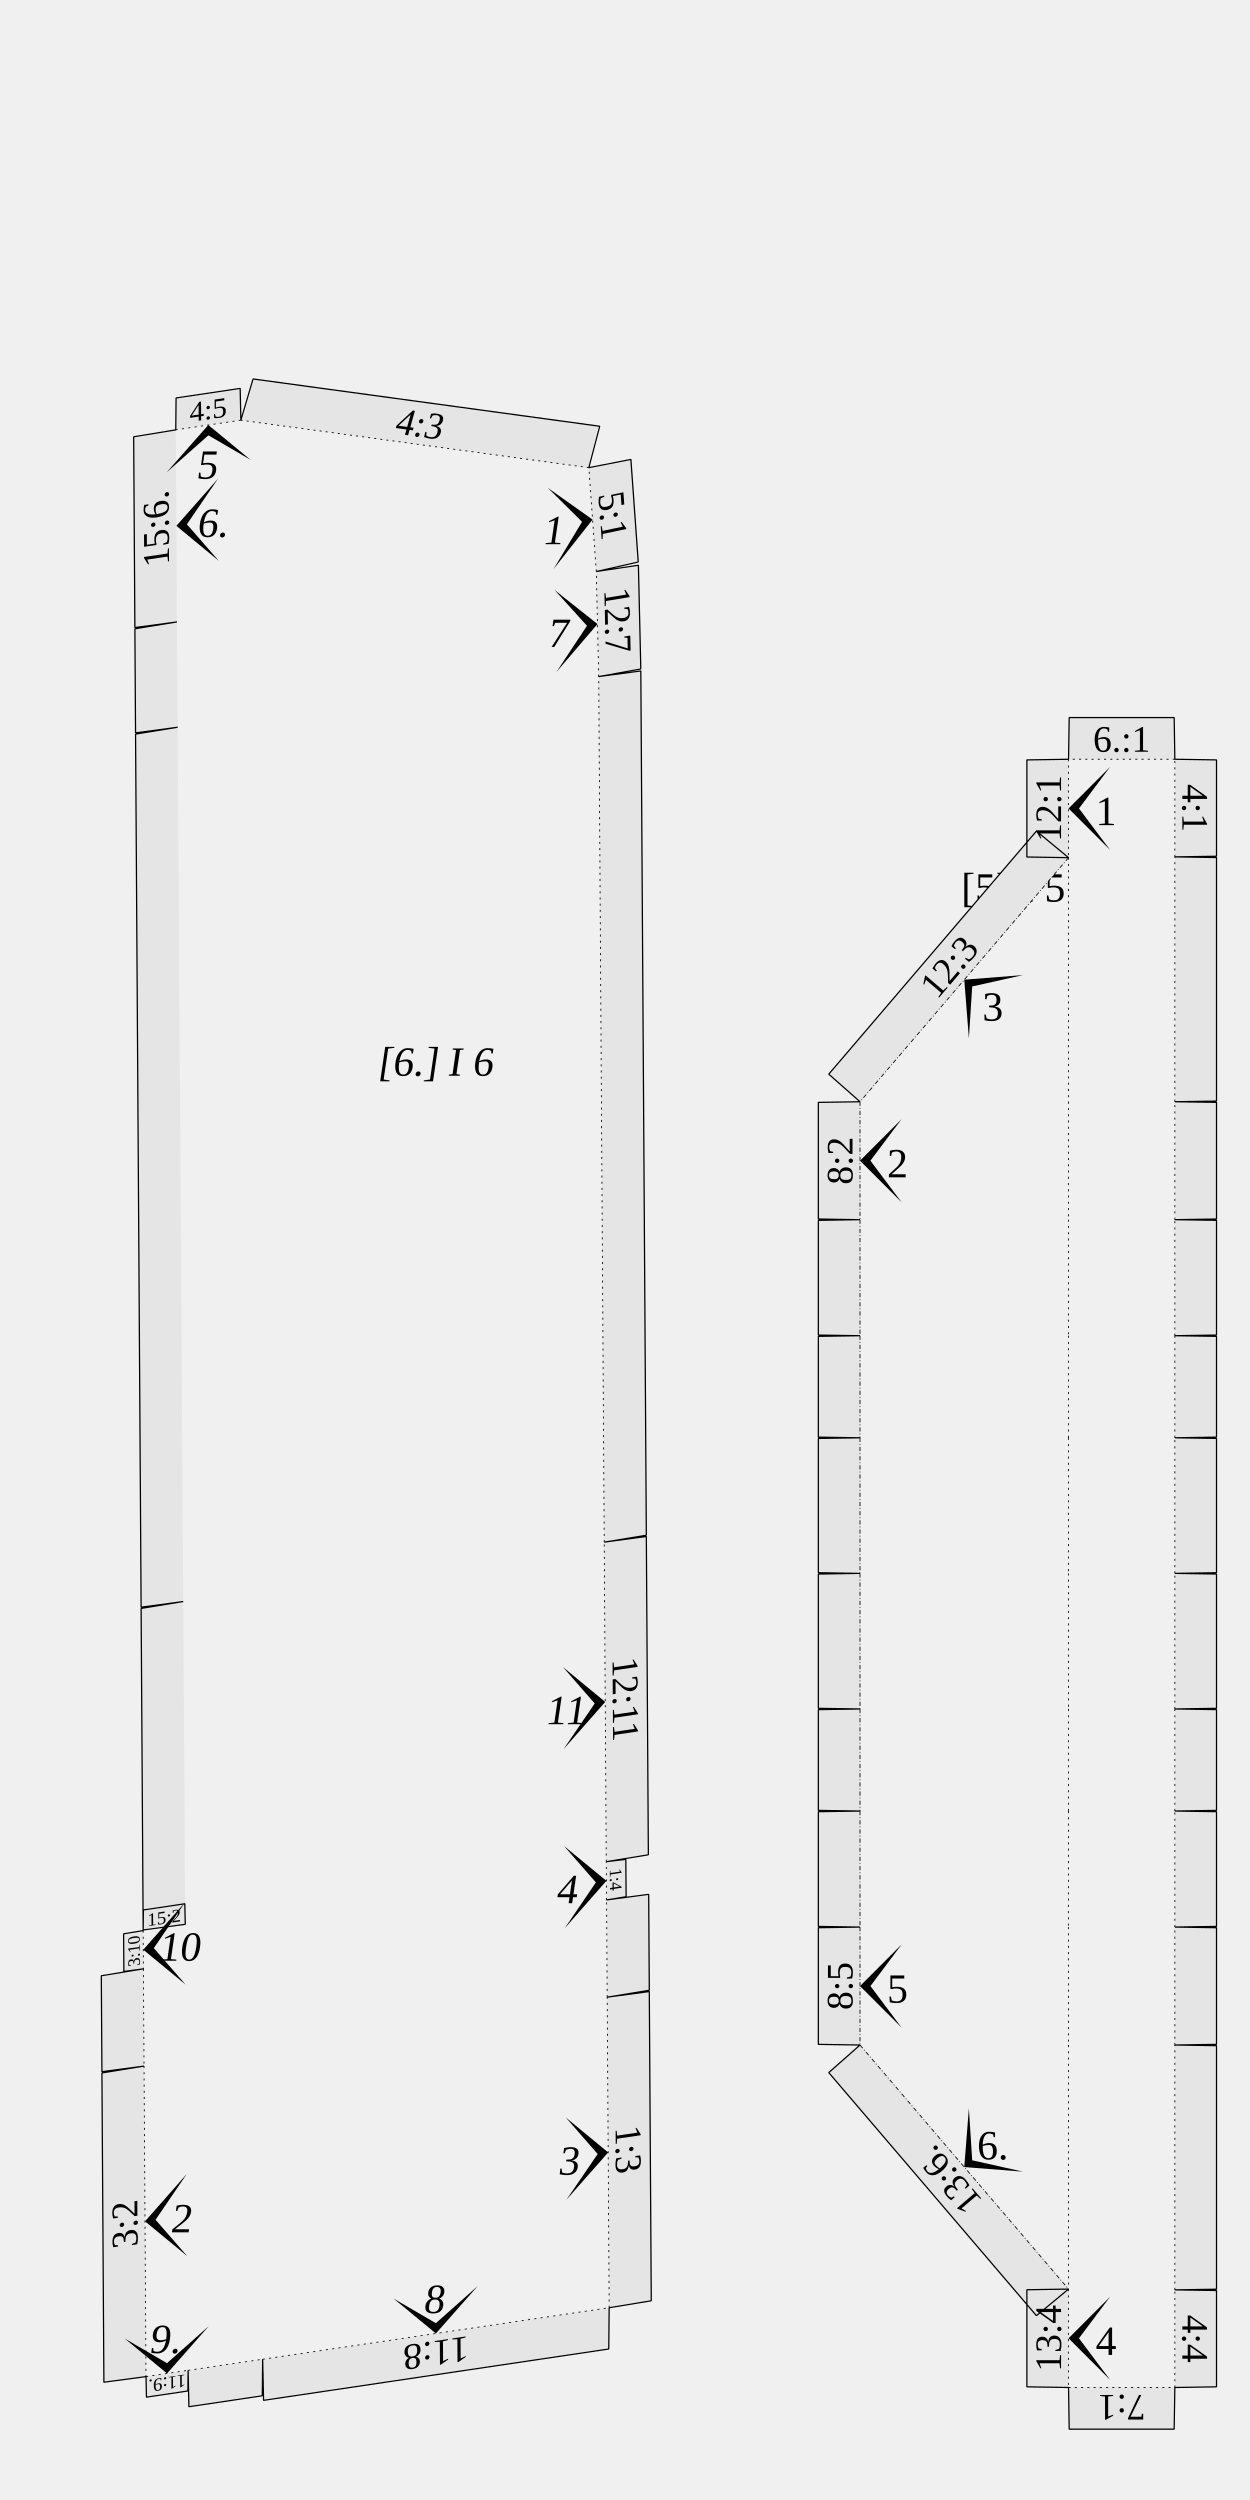
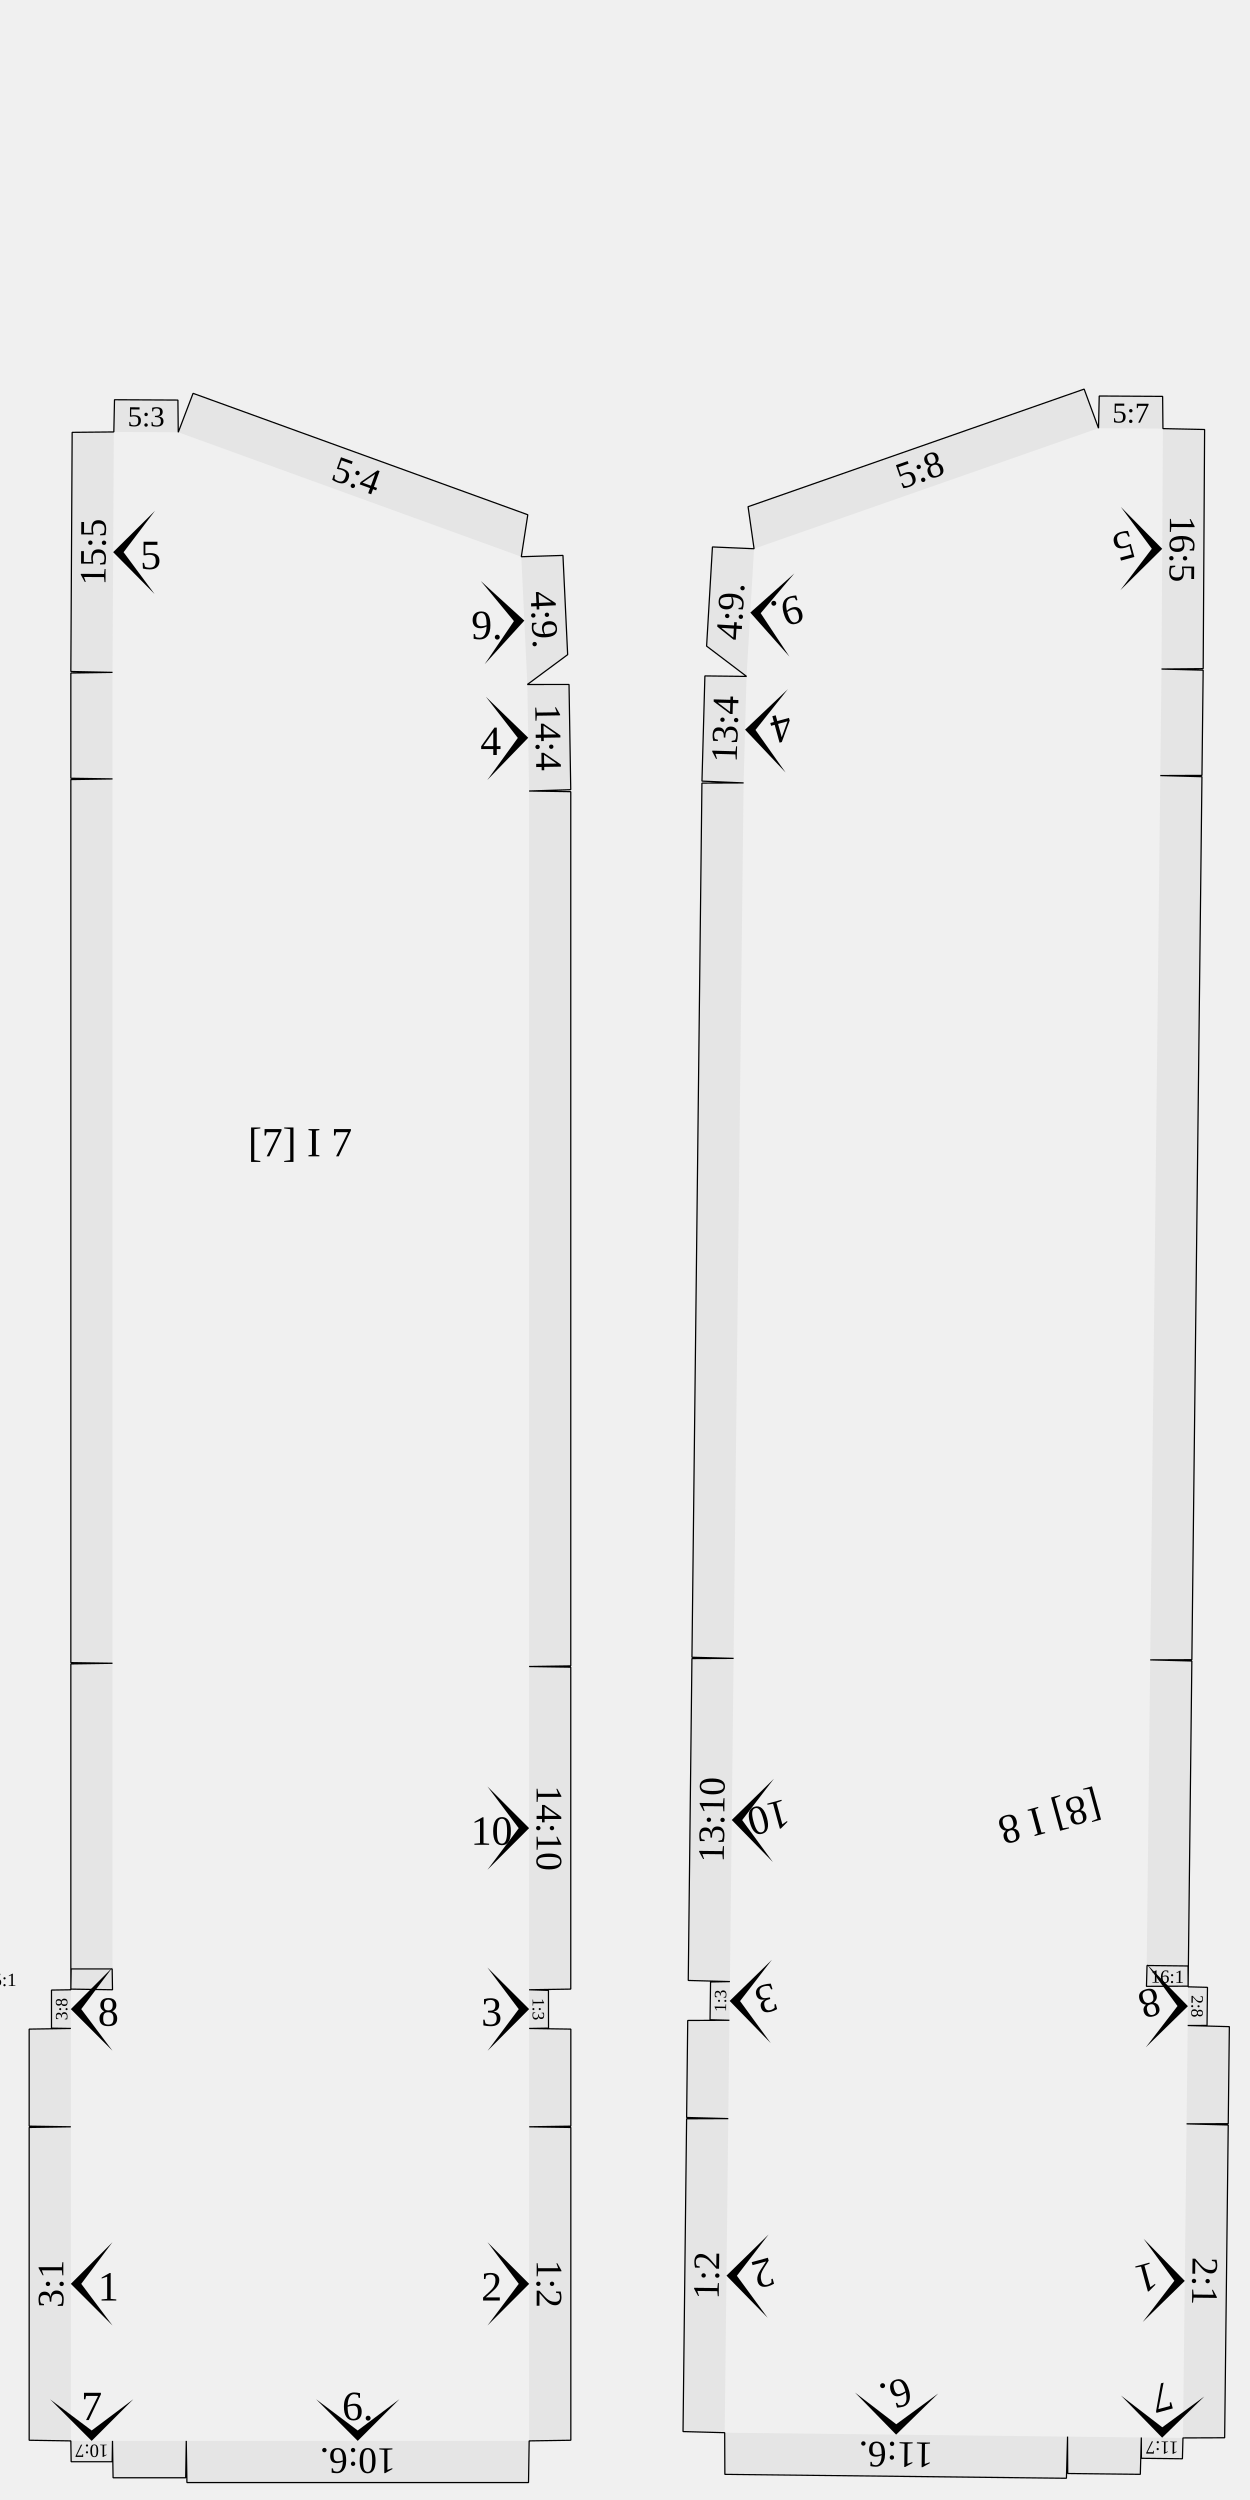
- <svg xmlns="http://www.w3.org/2000/svg" version="1.1" width="300.00mm" height="600.00mm" viewBox="0 0 300.00 600.00" id="svg3159">
-   <defs id="defs3163" />
-   <style type="text/css" id="style2841">
+ <svg xmlns="http://www.w3.org/2000/svg" version="1.1" width="300.00mm" height="600.00mm" viewBox="0 0 300.00 600.00" id="svg1918">
+   <defs id="defs1922" />
+   <style type="text/css" id="style1624">
    path {
        fill: none;
        stroke-linecap: butt;
        stroke-linejoin: bevel;
        stroke-dasharray: none;
    }
    path.outer {
        stroke: #000000;
        stroke-dasharray: none;
        stroke-dashoffset: 0;
        stroke-width: 0.3;
        stroke-opacity: 1.0;
    }
    path.convex {
        stroke: #000000;
        stroke-dasharray: 0.50,1.00;
        stroke-dashoffset:0;
        stroke-width:0.2;
        stroke-opacity: 1.0
    }
    path.concave {
        stroke: #000000;
        stroke-dasharray: 1.00,0.50,0.20,0.50;
        stroke-dashoffset: 0;
        stroke-width: 0.2;
        stroke-opacity: 1.0
    }
    path.freestyle {
        stroke: #000000;
        stroke-dasharray: none;
        stroke-dashoffset: 0;
        stroke-width: 0.2;
        stroke-opacity: 1.0
    }
    path.outer_background {
        stroke: #ffffff;
        stroke-opacity: 1.0;
        stroke-width: 0.5
    }
    path.inner_background {
        stroke: #ffffff;
        stroke-opacity: 1.0;
        stroke-width: 0.2
    }
    path.sticker {
        fill: #e5e5e5;
        stroke: none;
        fill-opacity: 1.0;
    }
    path.arrow {
        fill: #000000;
    }
    text {
        font-style: normal;
        fill: #000000;
        fill-opacity: 1.0;
        stroke: none;
    }
    text, tspan {
        text-anchor:middle;
    }
    </style>
-   <g id="g3597">
-     <text style="font-size:10px" id="text2845" x="369.1" y="124.177">
-       <tspan id="tspan2843">[17] I 17</tspan>
-     </text>
-     <path class="sticker" d="m 408.703,148.22 -0.157,10 h -74.288 l -0.157,-10 z m -74.602,-110 0.157,-10 h 74.288 l 0.157,10 z m 74.602,0 5,0.079 v 9.843 l -5,0.079 z m -3e-5,10 8.853,0.139 v 17.427 l -8.853,0.139 z m 0,17.705 10,0.157 V 148.062 l -10,0.157 z" id="path2847" />
-     <path class="convex" d="M 408.703,65.925 V 48.22 m -74.602,100 74.602,3e-5 m 0,0 -3e-5,-82.295 m 0,-17.705 3e-5,-10 m 0,0 h -74.602" id="path2849" />
-     <path class="outer" d="m 417.555,48.359 v 17.427 l -8.853,0.139 10,0.157 V 148.062 l -10,0.157 -0.157,10 h -74.288 l -0.157,-10 V 65.925 48.219 38.22 l 0.157,-10 h 74.288 l 0.157,10 5,0.079 v 9.843 l -5,0.079 z" id="path2851" />
-     <g id="g2859" transform="translate(139.7)">
-       <path transform="matrix(-10,-1e-6,1e-6,-10,231.702,148.2195)" class="arrow" d="M 0,0 1,1 0,0.25 -1,1 Z" id="path2853" />
-       <text transform="translate(231.702,143.2195)" style="font-size:10px" id="text2857">
-         <tspan id="tspan2855">1</tspan>
-       </text>
-     </g>
-     <text transform="scale(-1)" style="font-size:9px" id="text2863" x="-371.402" y="-150.02">
-       <tspan id="tspan2861">1:1</tspan>
-     </text>
-     <g id="g2871" transform="translate(139.7)">
-       <path transform="matrix(10,1e-6,-1e-6,10,231.702,38.21951)" class="arrow" d="M 0,0 1,1 0,0.25 -1,1 Z" id="path2865" />
-       <text transform="translate(231.702,51.21952)" style="font-size:10px" id="text2869">
-         <tspan id="tspan2867">2</tspan>
-       </text>
-     </g>
-     <text style="font-size:9px" id="text2875" x="371.402" y="36.42">
-       <tspan id="tspan2873">3:2</tspan>
-     </text>
-     <g id="g2883" transform="translate(139.7)">
-       <path transform="matrix(-3.1e-5,10,-10,-3.1e-5,269.0029,43.21956)" class="arrow" d="M 0,0 1,1 0,0.25 -1,1 Z" id="path2877" />
-       <text transform="translate(260.0029,47.21951)" style="font-size:10px" id="text2881">
-         <tspan id="tspan2879">3</tspan>
-       </text>
-     </g>
-     <text transform="rotate(90.00017)" style="font-size:4.5px" id="text2887" x="43.218" y="-409.603">
-       <tspan id="tspan2885">11:3</tspan>
-     </text>
-     <g id="g2895" transform="translate(139.7)">
-       <path transform="matrix(3e-6,10,-10,3e-6,269.0029,107.0721)" class="arrow" d="M 0,0 1,1 0,0.25 -1,1 Z" id="path2889" />
-       <text transform="translate(260.0029,111.0721)" style="font-size:10px" id="text2893">
-         <tspan id="tspan2891">4</tspan>
-       </text>
-     </g>
-     <text transform="rotate(90)" style="font-size:9px" id="text2899" x="107.072" y="-410.503">
-       <tspan id="tspan2897">11:4</tspan>
+   <g id="g1840" transform="translate(0,14.81667)">
+     <text transform="translate(72.00504,262.708)" style="font-size:10px" id="text1702">
+       <tspan id="tspan1700">[7] I 7</tspan>
+     </text>
+     <path class="sticker" d="m 17,495.614 -10,-0.157 1.19e-4,-23.287 10,-0.157 z M 17,571 l -10,-0.157 2.08e-4,-75.071 10,-0.157 z m 110,-75.385 10,0.157 -1e-4,75.071 -10,0.157 z m -0.017,-320.589 10,0.157 -2.8e-4,209.81 -10,0.157 z m -3.6e-4,287.699 4.644,0.147 0.017,9.06 -4.644,0.082 z m -109.983,-2.4e-4 0.079,-5 9.843,1.4e-4 0.079,5 z m 109.566,-313.265 10.001,-0.006 0.413,25.252 -9.996,0.32 z M 27.001,172.119 17.001,171.962 v -25.252 l 10,-0.157 z m -2.9e-5,-25.566 -9.999,-0.212 0.315,-57.392 10.001,-0.102 z m 0.317,-57.706 0.163,-7.73 15.218,0.083 0.079,7.731 z m 99.683,482.153 -0.157,10 -81.981,-1.2e-4 -0.157,-10 z M 27,571 l -0.079,5 H 17.078 L 17,571 Z m -10,-98.987 -4.644,-0.073 1.49e-4,-9.142 4.644,-0.073 z m 110,3e-4 10,0.157 -3e-5,23.287 -10,0.157 z m -100,-87.647 -10,-0.157 2.98e-4,-211.933 10,-0.157 z m 15.777,-295.436 3.558,-9.347 80.334,29.142 -1.558,10.073 z m 1.928,482.069 -0.139,8.853 -17.427,2e-4 L 27,571 Z m 80.407,-452.201 9.996,-0.317 1.129,23.816 -9.672,7.162 z m 1.871,266.352 10,0.157 -1e-4,77.261 -10,0.157 z m -99.983,77.575 -10,-0.157 1.2e-4,-78.044 10,-0.157 z" id="path1704" />
+     <path class="outer" d="m 137,472.171 -3e-5,23.287 -10,0.157 10,0.157 -1e-4,75.071 -10,0.157 -0.157,10 -81.981,-1.2e-4 -0.157,-10 -0.139,8.853 -17.427,2e-4 L 27,571 l -0.079,5 H 17.078 L 17,571 l -10,-0.157 2.08e-4,-75.071 10,-0.157 -10,-0.157 1.19e-4,-23.287 10,-0.157 -4.644,-0.073 1.49e-4,-9.142 4.644,-0.073 0.079,-5 9.843,1.4e-4 0.079,5 -10,-0.157 1.2e-4,-78.044 10,-0.157 -10,-0.157 2.98e-4,-211.933 10,-0.157 -10,-0.157 V 146.71 l 10,-0.157 -9.999,-0.212 0.315,-57.392 10.001,-0.102 0.163,-7.73 15.218,0.083 0.079,7.731 3.558,-9.347 80.334,29.142 -1.558,10.073 9.996,-0.317 1.129,23.816 -9.672,7.162 10.001,-0.006 0.413,25.252 -9.996,0.32 10,0.157 -2.8e-4,209.81 -10,0.157 10,0.157 -1e-4,77.261 -10,0.157 4.644,0.147 0.017,9.06 -4.644,0.082 z" id="path1706" />
+     <g id="g1714">
+       <path transform="matrix(2.9e-5,-9.999999,9.999999,2.9e-5,17.00002,533.3072)" class="arrow" d="M 0,0 1,1 0,0.25 -1,1 Z" id="path1708" />
+       <text transform="translate(26.00002,537.3072)" style="font-size:10px" id="text1712">
+         <tspan id="tspan1710">1</tspan>
+       </text>
+     </g>
+     <text transform="rotate(-89.99983,274.2544,259.0536)" style="font-size:9px" id="text1718">
+       <tspan id="tspan1716">3:1</tspan>
+     </text>
+     <g id="g1726">
+       <path transform="matrix(-1.3e-5,10,-10,-1.3e-5,127.0002,533.3073)" class="arrow" d="M 0,0 1,1 0,0.25 -1,1 Z" id="path1720" />
+       <text transform="translate(118.0002,537.3073)" style="font-size:10px" id="text1724">
+         <tspan id="tspan1722">2</tspan>
+       </text>
+     </g>
+     <text transform="rotate(90,-202.2533,331.0537)" style="font-size:9px" id="text1730">
+       <tspan id="tspan1728">1:2</tspan>
+     </text>
+     <g id="g1738">
+       <path transform="matrix(0.018403,9.999983,-9.999983,0.018403,126.9917,467.3694)" class="arrow" d="M 0,0 1,1 0,0.25 -1,1 Z" id="path1732" />
+       <text transform="translate(117.9917,471.386)" style="font-size:10px" id="text1736">
+         <tspan id="tspan1734">3</tspan>
+       </text>
+     </g>
+     <text transform="rotate(89.89458,-170.2005,297.7156)" style="font-size:4.18px" id="text1742">
+       <tspan id="tspan1740">1:3</tspan>
+     </text>
+     <text transform="rotate(8.0214091e-4,-32987507,-2540.045)" style="font-size:4.5px" id="text1746">
+       <tspan id="tspan1744">15:1</tspan>
+     </text>
+     <g id="g1754">
+       <path transform="matrix(0.163337,9.998666,-9.998666,0.163337,126.7747,162.2429)" class="arrow" d="M 0,0 1,1 0,0.25 -1,1 Z" id="path1748" />
+       <text transform="translate(117.7759,166.3899)" style="font-size:10px" id="text1752">
+         <tspan id="tspan1750">4</tspan>
+       </text>
+     </g>
+     <text transform="rotate(89.06409,-18.15532,146.4527)" style="font-size:9px" id="text1758">
+       <tspan id="tspan1756">14:4</tspan>
+     </text>
+     <g id="g1766">
+       <path transform="matrix(0.054882,-9.999849,9.999849,0.054882,27.15901,117.6999)" class="arrow" d="M 0,0 1,1 0,0.25 -1,1 Z" id="path1760" />
+       <text transform="translate(36.15888,121.7493)" style="font-size:10px" id="text1764">
+         <tspan id="tspan1762">5</tspan>
+       </text>
+     </g>
+     <text transform="rotate(-89.68556,71.84836,46.09571)" style="font-size:9px" id="text1770">
+       <tspan id="tspan1768">15:5</tspan>
+     </text>
+     <text transform="rotate(0.3120344,-16048.511,6481.067)" style="font-size:6.96px" id="text1774">
+       <tspan id="tspan1772">5:3</tspan>
+     </text>
+     <g id="g1782">
+       <path transform="matrix(-10,-1.8e-5,1.8e-5,-10,85.85272,571)" class="arrow" d="M 0,0 1,1 0,0.25 -1,1 Z" id="path1776" />
+       <text transform="translate(85.85273,566)" style="font-size:10px" id="text1780">
+         <tspan id="tspan1778">6.</tspan>
+       </text>
+     </g>
+     <text transform="rotate(-179.9999,42.92665,286.3999)" style="font-size:9px" id="text1786">
+       <tspan id="tspan1784">10:6.</tspan>
+     </text>
+     <g id="g1794">
+       <path transform="matrix(-10,1e-6,-1e-6,-10,21.99993,571)" class="arrow" d="M 0,0 1,1 0,0.25 -1,1 Z" id="path1788" />
+       <text transform="translate(21.99993,566)" style="font-size:10px" id="text1792">
+         <tspan id="tspan1790">7</tspan>
+       </text>
+     </g>
+     <text transform="rotate(180,10.99996,285.95)" style="font-size:4.5px" id="text1798">
+       <tspan id="tspan1796">10:7</tspan>
+     </text>
+     <g id="g1806">
+       <path transform="matrix(1.52e-4,-10,10,1.52e-4,17.00029,467.3692)" class="arrow" d="M 0,0 1,1 0,0.25 -1,1 Z" id="path1800" />
+       <text transform="translate(26.00029,471.3693)" style="font-size:10px" id="text1804">
+         <tspan id="tspan1802">8</tspan>
+       </text>
+     </g>
+     <text transform="rotate(-89.99914,241.7703,225.6023)" style="font-size:4.18px" id="text1810">
+       <tspan id="tspan1808">3:8</tspan>
+     </text>
+     <text transform="rotate(19.9388,-248.3529,291.6162)" style="font-size:9px" id="text1814">
+       <tspan id="tspan1812">5:4</tspan>
+     </text>
+     <g id="g1822">
+       <path transform="matrix(0.473624,9.988778,-9.988778,0.473624,125.839,134.1292)" class="arrow" d="M 0,0 1,1 0,0.25 -1,1 Z" id="path1816" />
+       <text transform="translate(116.8491,138.5554)" style="font-size:10px" id="text1820">
+         <tspan id="tspan1818">9.</tspan>
+       </text>
+     </g>
+     <text transform="rotate(87.28534,-6.456662,133.9381)" style="font-size:9px" id="text1826">
+       <tspan id="tspan1824">4:9.</tspan>
+     </text>
+     <g id="g1834">
+       <path transform="matrix(-1.4e-5,10,-10,-1.4e-5,126.9832,423.9379)" class="arrow" d="M 0,0 1,1 0,0.25 -1,1 Z" id="path1828" />
+       <text transform="translate(117.9832,427.9378)" style="font-size:10px" id="text1832">
+         <tspan id="tspan1830">10</tspan>
+       </text>
+     </g>
+     <text transform="rotate(90,-147.5771,276.3605)" style="font-size:9px" id="text1838">
+       <tspan id="tspan1836">14:10</tspan>
    </text>
  </g>
-   <g id="g3003">
-     <text transform="translate(243.1816,216.3903)" style="font-size:10px" id="text2905">
-       <tspan id="tspan2903">[5] I 5</tspan>
-     </text>
-     <path class="sticker" d="m 256.45,182.22 0.157,-10 h 25.198 l 0.157,10 z m 25.512,162.848 10,0.157 v 32.228 l -10,0.157 z m 0,-52.345 10,0.157 v 27.533 l -10,0.157 z m 0,-28.308 10,0.157 v 27.994 l -10,0.157 z m 0,-58.762 10,0.157 v 58.448 l -10,0.157 z m 0,-23.432 10,0.157 v 23.118 l -10,0.157 z m 0,138.35 10,0.157 v 24.184 l -10,0.157 z M 256.45,205.837 l -10,-0.157 v -23.303 l 10,-0.157 z m -50.049,171.773 -10,-0.157 2e-5,-32.228 10,-0.157 z m 10e-6,-57.04 -10,-0.157 1e-5,-27.533 10,-0.157 z m 0,24.498 -10,-0.157 v -24.184 l 10,-0.157 z m 2e-5,-52.345 -10,-0.157 2e-5,-27.994 10,-0.157 z m 1e-5,-28.308 -7.501,-6.615 49.845,-58.338 7.705,6.377 z m 75.561,308.587 -0.157,10 h -25.198 l -0.157,-10 z m 6e-5,-195.39 10,0.157 v 32.228 l -10,0.157 z m -3e-5,57.041 10,0.157 -3e-5,27.533 -10,0.157 z m 0,27.848 10,0.157 v 27.994 l -10,0.157 z m -3e-5,28.308 10,0.157 -3e-5,58.448 -10,0.157 z m 0,58.762 10,0.157 v 23.118 l -10,0.157 z m 6e-5,-139.416 10,0.157 v 24.184 l -10,0.157 z m -25.512,162.848 -10,-0.157 -1e-5,-23.303 10,-0.157 z m -50.049,-162.848 -10,-0.157 1e-5,-32.228 10,-0.157 z m -1e-5,52.345 -10,-0.157 v -27.533 l 10,-0.157 z m 0,-27.848 -10,-0.157 2e-5,-24.184 10,-0.157 z m -2e-5,56.156 -10,-0.157 v -27.994 l 10,-0.157 z m 50.049,58.576 -7.705,6.377 -49.845,-58.337 7.501,-6.615 z" id="path2907" />
-     <path class="convex" d="m 256.45,377.61 v 32.543 m 25.512,0 v -32.543 m 0,0 v -32.543 m -25.512,2e-5 v 32.543 m 25.512,-32.543 v -24.498 m -25.512,0 v 24.498 m 0,65.085 v 24.498 m 25.512,1e-5 3e-5,-24.498 m 0,-89.583 v -27.848 m -25.512,0 v 27.848 m 25.512,-27.848 v -28.308 m -25.512,-3e-5 -3e-5,28.308 m -3e-5,169.776 3e-5,28.308 m 25.512,10e-6 3e-5,-28.308 m -25.512,-27.848 -3e-5,27.848 m 25.512,0 v -27.848 m 3e-5,-170.237 v -58.762 m -25.512,0.186 3e-5,58.576 m -3e-5,-82.194 v 23.618 m 25.512,-0.186 V 182.22 m 0,0 -25.512,3e-5 m -6e-5,390.781 h 25.512 m 0,0 v -23.432 m -25.512,-0.186 v 23.618 m 6e-5,-82.194 -6e-5,58.576 m 25.512,0.186 v -58.762" id="path2909" />
-     <path class="concave" d="m 206.401,320.569 v 24.498 m 2e-5,-52.345 -2e-5,27.848 m 3e-5,-56.156 -1e-5,28.308 m -3e-5,84.888 -2e-5,32.543 m 3e-5,-65.085 -10e-6,32.543 m -3e-5,57.04 v 27.848 m 1e-5,-52.345 -1e-5,24.498 m 0,27.848 -2e-5,28.308 m 0,0 50.049,58.576 m 6e-5,-343.545 -50.049,58.576" id="path2911" />
-     <path class="outer" d="m 256.607,172.22 h 25.198 l 0.157,10 10,0.157 v 23.118 l -10,0.157 10,0.157 v 58.448 l -10,0.157 10,0.157 v 27.994 l -10,0.157 10,0.157 v 27.533 l -10,0.157 10,0.157 v 24.184 l -10,0.157 10,0.157 v 32.228 l -10,0.157 10,0.157 v 32.228 l -10,0.157 10,0.157 v 24.184 l -10,0.157 10,0.157 -3e-5,27.533 -10,0.157 10,0.157 v 27.994 l -10,0.157 10,0.157 -3e-5,58.448 -10,0.157 10,0.157 v 23.118 l -10,0.157 -0.157,10 h -25.198 l -0.157,-10 -10,-0.157 -1e-5,-23.303 10,-0.157 -7.705,6.377 -49.845,-58.337 7.501,-6.615 -10,-0.157 v -27.994 l 10,-0.157 -10,-0.157 v -27.533 l 10,-0.157 -10,-0.157 2e-5,-24.184 10,-0.157 -10,-0.157 1e-5,-32.228 10,-0.157 -10,-0.157 2e-5,-32.228 10,-0.157 -10,-0.157 v -24.184 l 10,-0.157 -10,-0.157 1e-5,-27.533 10,-0.157 -10,-0.157 2e-5,-27.994 10,-0.157 -7.501,-6.615 49.845,-58.338 7.705,6.377 -10,-0.157 v -23.303 l 10,-0.157 z" id="path2913" />
-     <text transform="translate(269.2062,180.4195)" style="font-size:9px" id="text2917">
-       <tspan id="tspan2915">6.:1</tspan>
-     </text>
-     <text transform="rotate(90,44.91333,238.8487)" style="font-size:9px" id="text2921">
-       <tspan id="tspan2919">4:1</tspan>
-     </text>
-     <g id="g2929">
-       <path transform="matrix(3e-6,-10,10,3e-6,256.4503,194.0283)" class="arrow" d="M 0,0 1,1 0,0.25 -1,1 Z" id="path2923" />
-       <text transform="translate(265.4503,198.0283)" style="font-size:10px" id="text2927">
-         <tspan id="tspan2925">1</tspan>
-       </text>
-     </g>
-     <text transform="rotate(-90,224.3393,-30.31101)" style="font-size:9px" id="text2933">
-       <tspan id="tspan2931">12:1</tspan>
-     </text>
-     <g id="g2941">
-       <path transform="matrix(5e-6,-9.999999,9.999999,5e-6,206.4012,278.5676)" class="arrow" d="M 0,0 1,1 0,0.25 -1,1 Z" id="path2935" />
-       <text transform="translate(215.4012,282.5676)" style="font-size:10px" id="text2939">
-         <tspan id="tspan2937">2</tspan>
-       </text>
-     </g>
-     <text transform="rotate(-90,241.5844,36.9832)" style="font-size:9px" id="text2945">
-       <tspan id="tspan2943">8:2</tspan>
-     </text>
-     <g id="g2953">
-       <path transform="matrix(6.49599,-7.602769,7.602769,6.49599,231.4258,235.1253)" class="arrow" d="M 0,0 1,1 0,0.25 -1,1 Z" id="path2947" />
-       <text transform="translate(238.2683,244.9717)" style="font-size:10px" id="text2951">
-         <tspan id="tspan2949">3</tspan>
-       </text>
-     </g>
-     <text transform="rotate(-49.48862,368.8398,-132.6035)" style="font-size:9px" id="text2957">
-       <tspan id="tspan2955">12:3</tspan>
-     </text>
-     <text transform="rotate(180,134.6031,287.4)" style="font-size:9px" id="text2961">
-       <tspan id="tspan2959">7:1</tspan>
-     </text>
-     <text transform="rotate(90,-138.7613,422.5231)" style="font-size:9px" id="text2965">
-       <tspan id="tspan2963">4:4</tspan>
-     </text>
-     <g id="g2973">
-       <path transform="matrix(-1e-6,-10,10,-1e-6,256.4502,561.1912)" class="arrow" d="M 0,0 1,1 0,0.25 -1,1 Z" id="path2967" />
-       <text transform="translate(265.4502,565.1912)" style="font-size:10px" id="text2971">
-         <tspan id="tspan2969">4</tspan>
-       </text>
-     </g>
-     <text transform="rotate(-90,407.9207,153.2705)" style="font-size:9px" id="text2977">
-       <tspan id="tspan2975">13:4</tspan>
-     </text>
-     <g id="g2985">
-       <path transform="matrix(3e-6,-10,10,3e-6,206.4012,476.6519)" class="arrow" d="M 0,0 1,1 0,0.25 -1,1 Z" id="path2979" />
-       <text transform="translate(215.4012,480.6519)" style="font-size:10px" id="text2983">
-         <tspan id="tspan2981">5</tspan>
-       </text>
-     </g>
-     <text transform="rotate(-90,340.6266,136.0254)" style="font-size:9px" id="text2989">
-       <tspan id="tspan2987">8:5</tspan>
-     </text>
-     <g id="g2997">
-       <path transform="matrix(-6.495996,-7.602766,7.602766,-6.495996,231.4257,520.0942)" class="arrow" d="M 0,0 1,1 0,0.25 -1,1 Z" id="path2991" />
-       <text transform="translate(238.2682,518.2478)" style="font-size:10px" id="text2995">
-         <tspan id="tspan2993">6.</tspan>
-       </text>
-     </g>
-     <text transform="matrix(-0.6496,-0.760277,0.760277,-0.6496,230.0572,521.2635)" style="font-size:9px" id="text3001">
-       <tspan id="tspan2999">13:6.</tspan>
-     </text>
-   </g>
-   <g id="g3155" transform="matrix(1,0,-0.1456868,1,42.35047,0)">
-     <text transform="translate(99.70058,258.1812)" style="font-size:10px" id="text3007">
-       <tspan id="tspan3005">[6.] I 6</tspan>
-     </text>
-     <path class="sticker" d="m 64.456,495.856 -9.91,1.348 -3.5,-23.022 9.863,-1.658 z m 50.865,-383.621 9.805,-1.971 5.353,24.622 -9.738,2.278 z m -39.533,458.15 -9.91,1.348 -11.285,-74.218 9.863,-1.659 z m 97.418,-91.064 9.91,-1.348 11.285,74.218 -9.863,1.659 z m -48.208,-316.943 9.91,-1.348 31.539,207.426 -9.863,1.659 z m 43.248,284.43 4.614,-0.553 1.378,8.955 -4.579,0.779 z m -108.733,16.533 -0.674,-4.955 9.731,-1.479 0.829,4.931 z m -44.65,-360.173 -1.042,-7.661 15.046,-2.288 1.282,7.625 z m 7.008,46.091 -9.91,1.348 L 5,104.825 l 9.863,-1.659 z m 98.871,-12.093 9.887,-1.51 4.204,24.903 -9.834,1.819 z m -95.028,37.369 -9.91,1.348 -3.796,-24.965 9.863,-1.659 z m 158.824,379.316 1.348,9.91 -81.049,12.323 -1.659,-9.863 z m -98.864,15.032 0.674,4.955 -9.731,1.48 -0.829,-4.931 z m -24.766,-96.359 -4.602,0.626 -1.374,-9.039 4.58,-0.77 z m 108.75,-16.535 9.91,-1.348 3.5,23.022 -9.863,1.659 z m -112.039,-71.619 -9.91,1.348 -31.858,-209.525 9.863,-1.659 z m -27.471,-283.526 1.481,-9.891 84.861,11.351 -1.17,9.933 z m 73.03,465.377 1.193,8.773 -17.229,2.62 -1.468,-8.731 z m 53.405,-196.106 9.91,-1.348 11.614,76.383 -9.863,1.659 z m -87.186,91.723 -9.91,1.348 -11.732,-77.158 9.863,-1.659 z" id="path3009" />
-     <path class="convex" d="m 173.206,479.32 -3.548,-23.333 m -66.48,110.232 81.36,-12.371 m 0,0 -11.332,-74.529 m -3.548,-23.333 -1.413,-9.18 m 0,0 -11.661,-76.693 m 0,0 -31.586,-207.737 m 0,0 -4.256,-25.213 m 0,0 -5.42,-24.929 m 0,0 -85.172,-11.392 m 55.525,468.039 17.504,-2.662 m -73.03,-465.377 -15.286,2.324 m 49.593,392.689 11.332,74.529 m 0,0 9.886,-1.503 m -24.766,-96.359 3.548,23.333 m -4.944,-32.516 1.396,9.183" id="path3011" />
-     <path class="outer" d="m 54.546,497.204 -3.5,-23.022 9.863,-1.658 -4.602,0.626 -1.374,-9.039 4.58,-0.77 -0.674,-4.955 9.731,-1.479 0.829,4.931 -9.91,1.348 -11.732,-77.158 9.863,-1.659 -9.91,1.348 -31.858,-209.525 9.863,-1.659 -9.91,1.348 -3.796,-24.965 9.863,-1.659 -9.91,1.348 L 5,104.825 l 9.863,-1.659 -1.042,-7.661 15.046,-2.288 1.282,7.625 1.481,-9.891 84.861,11.351 -1.17,9.933 9.805,-1.971 5.353,24.622 -9.738,2.278 9.887,-1.51 4.204,24.903 -9.834,1.819 9.91,-1.348 31.539,207.426 -9.863,1.659 9.91,-1.348 11.614,76.383 -9.863,1.659 4.614,-0.553 1.378,8.955 -4.579,0.779 9.91,-1.348 3.5,23.022 -9.863,1.659 9.91,-1.348 11.285,74.218 -9.863,1.659 1.348,9.91 -81.049,12.323 -1.659,-9.863 1.193,8.773 -17.229,2.62 -1.468,-8.731 0.674,4.955 -9.731,1.48 -0.829,-4.931 -9.91,1.348 -11.285,-74.218 9.863,-1.659 z" id="path3013" />
-     <g id="g3021">
-       <path transform="matrix(2.124601,9.771696,-9.771696,2.124601,118.0316,124.6995)" class="arrow" d="M 0,0 1,1 0,0.25 -1,1 Z" id="path3015" />
-       <text transform="translate(109.2371,130.6117)" style="font-size:10px" id="text3019">
-         <tspan id="tspan3017">1</tspan>
-       </text>
-     </g>
-     <text transform="rotate(77.73345,-17.2303,136.4758)" style="font-size:9px" id="text3025">
-       <tspan id="tspan3023">5:1</tspan>
-     </text>
-     <g id="g3033">
-       <path transform="matrix(-1.503205,-9.886374,9.886374,-1.503205,70.12216,533.1202)" class="arrow" d="M 0,0 1,1 0,0.25 -1,1 Z" id="path3027" />
-       <text transform="translate(79.01989,535.7674)" style="font-size:10px" id="text3031">
-         <tspan id="tspan3029">2</tspan>
-       </text>
-     </g>
-     <text transform="rotate(-98.64553,263.3813,237.3271)" style="font-size:9px" id="text3037">
-       <tspan id="tspan3035">3:2</tspan>
-     </text>
-     <g id="g3045">
-       <path transform="matrix(1.503221,9.886371,-9.886371,1.503221,178.8724,516.5847)" class="arrow" d="M 0,0 1,1 0,0.25 -1,1 Z" id="path3039" />
-       <text transform="translate(169.9746,521.9376)" style="font-size:10px" id="text3043">
-         <tspan id="tspan3041">3</tspan>
-       </text>
-     </g>
-     <text transform="rotate(81.35441,-210.051,363.2553)" style="font-size:9px" id="text3049">
-       <tspan id="tspan3047">1:3</tspan>
-     </text>
-     <g id="g3057">
-       <path transform="matrix(1.521429,9.883585,-9.883585,1.521429,168.952,451.3974)" class="arrow" d="M 0,0 1,1 0,0.25 -1,1 Z" id="path3051" />
-       <text transform="translate(160.0568,456.7667)" style="font-size:10px" id="text3055">
-         <tspan id="tspan3053">4</tspan>
-       </text>
-     </g>
-     <text transform="rotate(81.24886,-178.1368,324.5917)" style="font-size:4.18px" id="text3061">
-       <tspan id="tspan3059">1:4</tspan>
-     </text>
-     <text transform="rotate(-8.644835,3086.376,-194.6382)" style="font-size:4.5px" id="text3065">
-       <tspan id="tspan3063">15:2</tspan>
-     </text>
-     <g id="g3073">
-       <path transform="matrix(9.886378,-1.503169,1.503169,9.886378,22.50588,102.0045)" class="arrow" d="M 0,0 1,1 0,0.25 -1,1 Z" id="path3067" />
-       <text transform="translate(23.85874,114.9022)" style="font-size:10px" id="text3071">
-         <tspan id="tspan3069">5</tspan>
-       </text>
-     </g>
-     <text transform="rotate(-8.645296,676.7886,-97.17484)" style="font-size:6.96px" id="text3077">
-       <tspan id="tspan3075">4:5</tspan>
-     </text>
-     <g id="g3085">
-       <path transform="matrix(-1.503239,-9.886368,9.886368,-1.503239,18.36688,126.2121)" class="arrow" d="M 0,0 1,1 0,0.25 -1,1 Z" id="path3079" />
-       <text transform="translate(27.26461,128.8592)" style="font-size:10px" id="text3083">
-         <tspan id="tspan3081">6.</tspan>
-       </text>
-     </g>
-     <text transform="rotate(-98.6457,62.6459,56.11338)" style="font-size:9px" id="text3089">
-       <tspan id="tspan3087">15:6.</tspan>
-     </text>
-     <g id="g3097">
-       <path transform="matrix(1.664521,9.860496,-9.860496,1.664521,122.8698,149.7706)" class="arrow" d="M 0,0 1,1 0,0.25 -1,1 Z" id="path3091" />
-       <text transform="translate(113.9953,155.2687)" style="font-size:10px" id="text3095">
-         <tspan id="tspan3093">7</tspan>
-       </text>
-     </g>
-     <text transform="rotate(80.41841,-26.0864,148.46)" style="font-size:9px" id="text3101">
-       <tspan id="tspan3099">12:7</tspan>
-     </text>
-     <g id="g3109">
-       <path transform="matrix(-9.886372,1.503215,-1.503215,-9.886372,143.8585,560.0345)" class="arrow" d="M 0,0 1,1 0,0.25 -1,1 Z" id="path3103" />
-       <text transform="translate(142.5057,555.1368)" style="font-size:10px" id="text3107">
-         <tspan id="tspan3105">8</tspan>
-       </text>
-     </g>
-     <text transform="rotate(171.3545,50.83082,286.3544)" style="font-size:9px" id="text3113">
-       <tspan id="tspan3111">11:8</tspan>
-     </text>
-     <g id="g3121">
-       <path transform="matrix(-9.886371,1.503226,-1.503226,-9.886371,80.73135,569.6332)" class="arrow" d="M 0,0 1,1 0,0.25 -1,1 Z" id="path3115" />
-       <text transform="translate(79.37845,564.7354)" style="font-size:10px" id="text3119">
-         <tspan id="tspan3117">9.</tspan>
-       </text>
-     </g>
-     <text transform="rotate(171.3544,18.87012,288.3179)" style="font-size:4.5px" id="text3125">
-       <tspan id="tspan3123">11:9.</tspan>
-     </text>
-     <g id="g3133">
-       <path transform="matrix(-1.503102,-9.88639,9.88639,-1.503102,60.21038,467.9314)" class="arrow" d="M 0,0 1,1 0,0.25 -1,1 Z" id="path3127" />
-       <text transform="translate(69.10813,470.5787)" style="font-size:10px" id="text3131">
-         <tspan id="tspan3129">10</tspan>
-       </text>
-     </g>
-     <text transform="rotate(-98.64489,230.8288,208.5096)" style="font-size:4.18px" id="text3137">
-       <tspan id="tspan3135">3:10</tspan>
-     </text>
-     <text transform="rotate(7.618531,-750.1681,600.3728)" style="font-size:9px" id="text3141">
-       <tspan id="tspan3139">4:3</tspan>
-     </text>
-     <g id="g3149">
-       <path transform="matrix(1.503223,9.886371,-9.886371,1.503223,162.4148,408.4606)" class="arrow" d="M 0,0 1,1 0,0.25 -1,1 Z" id="path3143" />
-       <text transform="translate(153.5171,413.8135)" style="font-size:10px" id="text3147">
-         <tspan id="tspan3145">11</tspan>
-       </text>
-     </g>
-     <text transform="rotate(81.35441,-155.3762,299.6186)" style="font-size:9px" id="text3153">
-       <tspan id="tspan3151">12:11</tspan>
+   <g id="g4168" transform="rotate(164.6936,178.1556,353.6366)">
+     <text transform="translate(128.7897,257.7258)" style="font-size:10px" id="text4030">
+       <tspan id="tspan4028">[8] I 8</tspan>
+     </text>
+     <path class="sticker" d="m 110.029,197.631 -9.571,-2.901 6.404,-22.389 9.658,2.599 z m 6.49,-22.691 -9.571,-2.901 20.644,-72.177 9.658,2.599 z m 126.489,-42.232 9.571,2.901 -20.643,72.177 -9.658,-2.599 z m -51.121,178.681 9.571,2.901 -57.693,201.722 -9.658,-2.599 z m 23.902,-83.51 4.443,1.355 -2.507,8.706 -4.506,-1.136 z m -98.699,-18.567 -1.45,4.786 -9.464,-2.707 1.299,-4.829 z m 17.018,304.102 9.523,3.057 -7.34,24.165 -9.614,-2.756 z m -103.958,-0.118 -9.571,-2.901 6.944,-24.279 9.658,2.599 z M 14.587,568.865 5,566.016 l 15.479,-55.266 9.672,2.546 z m 14.888,4.17 -2.202,7.411 -14.654,-4.105 1.968,-7.477 z m 134.411,-462.955 2.901,-9.571 78.82,22.543 -2.599,9.658 z m -26.636,-7.619 1.45,-4.786 9.463,2.707 -1.299,4.829 z m -29.775,104.101 -4.445,-1.347 2.514,-8.79 4.485,1.207 z m 114.804,-1.374 9.571,2.901 -6.403,22.389 -9.658,-2.599 z M 37.181,488.715 l -9.571,-2.901 58.276,-203.763 9.658,2.599 z m 79.667,78.244 -1.272,10.113 -85.25,5.929 -0.85,-9.965 z m 30.016,-461.748 2.568,-8.473 16.754,4.792 -2.301,8.549 z m -20.187,432.669 7.33,9.545 -7.635,22.588 -9.524,-3.053 z m 86.542,-301.075 9.571,2.901 -21.245,74.282 -9.658,-2.599 z m -117.675,47.845 -9.571,-2.901 21.46,-75.036 9.658,2.599 z" id="path4032" />
+     <path class="outer" d="m 100.458,194.73 6.404,-22.389 9.658,2.599 -9.571,-2.901 20.644,-72.177 9.658,2.599 1.45,-4.786 9.463,2.707 -1.299,4.829 2.568,-8.473 16.754,4.792 -2.301,8.549 2.901,-9.571 78.82,22.543 -2.599,9.658 9.571,2.901 -20.643,72.177 -9.658,-2.599 9.571,2.901 -6.403,22.389 -9.658,-2.599 4.443,1.355 -2.507,8.706 -4.506,-1.136 9.571,2.901 -21.245,74.282 -9.658,-2.599 9.571,2.901 -57.693,201.722 -9.658,-2.599 9.523,3.057 -7.34,24.165 -9.614,-2.756 7.33,9.545 -7.635,22.588 -9.524,-3.053 -1.272,10.113 -85.25,5.929 -0.85,-9.965 -2.202,7.411 -14.654,-4.105 1.968,-7.477 L 5,566.016 l 15.479,-55.266 9.672,2.546 -9.571,-2.901 6.944,-24.279 9.658,2.599 -9.571,-2.901 58.276,-203.763 9.658,2.599 -9.571,-2.901 21.46,-75.036 9.658,2.599 -1.45,4.786 -9.464,-2.707 1.299,-4.829 -4.445,-1.347 2.514,-8.79 4.485,1.207 z" id="path4034" />
+     <g id="g4042">
+       <path transform="matrix(2.749886,-9.614474,9.614474,2.749886,126.8845,138.7005)" class="arrow" d="M 0,0 1,1 0,0.25 -1,1 Z" id="path4036" />
+       <text transform="translate(135.5375,145.1754)" style="font-size:10px" id="text4040">
+         <tspan id="tspan4038">1</tspan>
+       </text>
+     </g>
+     <text transform="rotate(-74.03863,154.2152,-13.88139)" style="font-size:9px" id="text4046">
+       <tspan id="tspan4044">2:1</tspan>
+     </text>
+     <g id="g4054">
+       <path transform="matrix(-2.749758,9.614511,-9.614511,-2.749758,232.6436,168.9482)" class="arrow" d="M 0,0 1,1 0,0.25 -1,1 Z" id="path4048" />
+       <text transform="translate(223.9906,170.4735)" style="font-size:10px" id="text4052">
+         <tspan id="tspan4050">2</tspan>
+       </text>
+     </g>
+     <text transform="rotate(105.9606,53.29912,173.0916)" style="font-size:9px" id="text4058">
+       <tspan id="tspan4056">1:2</tspan>
+     </text>
+     <g id="g4066">
+       <path transform="matrix(-2.767459,9.60943,-9.60943,-2.767459,214.5041,232.3419)" class="arrow" d="M 0,0 1,1 0,0.25 -1,1 Z" id="path4060" />
+       <text transform="translate(205.8556,233.8512)" style="font-size:10px" id="text4064">
+         <tspan id="tspan4062">3</tspan>
+       </text>
+     </g>
+     <text transform="rotate(106.0661,20.13057,197.3122)" style="font-size:4.18px" id="text4070">
+       <tspan id="tspan4068">1:3</tspan>
+     </text>
+     <text transform="rotate(-164.0392,70.65373,96.54786)" style="font-size:4.5px" id="text4074">
+       <tspan id="tspan4072">16:1</tspan>
+     </text>
+     <g id="g4082">
+       <path transform="matrix(-2.906448,9.56831,-9.56831,-2.906448,130.3927,525.6464)" class="arrow" d="M 0,0 1,1 0,0.25 -1,1 Z" id="path4076" />
+       <text transform="translate(121.7812,527.0306)" style="font-size:10px" id="text4080">
+         <tspan id="tspan4078">4</tspan>
+       </text>
+     </g>
+     <text transform="rotate(106.8966,-128.9827,312.0571)" style="font-size:9px" id="text4086">
+       <tspan id="tspan4084">13:4</tspan>
+     </text>
+     <g id="g4094">
+       <path transform="matrix(2.696969,-9.629453,9.629453,2.696969,22.3688,541.0803)" class="arrow" d="M 0,0 1,1 0,0.25 -1,1 Z" id="path4088" />
+       <text transform="translate(31.03531,547.5076)" style="font-size:10px" id="text4092">
+         <tspan id="tspan4090">5</tspan>
+       </text>
+     </g>
+     <text transform="rotate(-74.35376,366.72,256.693)" style="font-size:9px" id="text4098">
+       <tspan id="tspan4096">16:5</tspan>
+     </text>
+     <text transform="rotate(-164.3514,50.14831,284.657)" style="font-size:6.96px" id="text4102">
+       <tspan id="tspan4100">5:7</tspan>
+     </text>
+     <g id="g4110">
+       <path transform="matrix(9.614513,2.749752,-2.749752,9.614513,203.447,121.394)" class="arrow" d="M 0,0 1,1 0,0.25 -1,1 Z" id="path4104" />
+       <text transform="translate(200.9722,134.0471)" style="font-size:10px" id="text4108">
+         <tspan id="tspan4106">6.</tspan>
+       </text>
+     </g>
+     <text transform="rotate(15.96053,-324.8194,787.2111)" style="font-size:9px" id="text4114">
+       <tspan id="tspan4112">11:6.</tspan>
+     </text>
+     <g id="g4122">
+       <path transform="matrix(9.614471,2.749899,-2.749899,9.614471,142.0569,103.8358)" class="arrow" d="M 0,0 1,1 0,0.25 -1,1 Z" id="path4116" />
+       <text transform="translate(139.582,116.4888)" style="font-size:10px" id="text4120">
+         <tspan id="tspan4118">7</tspan>
+       </text>
+     </g>
+     <text transform="rotate(15.96142,-296.0812,558.9992)" style="font-size:4.5px" id="text4126">
+       <tspan id="tspan4124">11:7</tspan>
+     </text>
+     <g id="g4134">
+       <path transform="matrix(2.749978,-9.614449,9.614449,2.749978,108.7522,202.0966)" class="arrow" d="M 0,0 1,1 0,0.25 -1,1 Z" id="path4128" />
+       <text transform="translate(117.4052,208.5716)" style="font-size:10px" id="text4132">
+         <tspan id="tspan4130">8</tspan>
+       </text>
+     </g>
+     <text transform="rotate(-74.03811,187.8246,29.35664)" style="font-size:4.18px" id="text4138">
+       <tspan id="tspan4136">2:8</tspan>
+     </text>
+     <text transform="rotate(176.0219,26.71397,287.1688)" style="font-size:9px" id="text4142">
+       <tspan id="tspan4140">5:8</tspan>
+     </text>
+     <g id="g4150">
+       <path transform="matrix(-3.202049,9.473483,-9.473483,-3.202049,121.7624,552.419)" class="arrow" d="M 0,0 1,1 0,0.25 -1,1 Z" id="path4144" />
+       <text transform="translate(113.2362,553.5372)" style="font-size:10px" id="text4148">
+         <tspan id="tspan4146">9.</tspan>
+       </text>
+     </g>
+     <text transform="rotate(108.6753,-136.6745,320.7965)" style="font-size:9px" id="text4154">
+       <tspan id="tspan4152">4:9.</tspan>
+     </text>
+     <g id="g4162">
+       <path transform="matrix(-2.749759,9.614511,-9.614511,-2.749759,202.5532,274.0969)" class="arrow" d="M 0,0 1,1 0,0.25 -1,1 Z" id="path4156" />
+       <text transform="translate(193.9001,275.6222)" style="font-size:10px" id="text4160">
+         <tspan id="tspan4158">10</tspan>
+       </text>
+     </g>
+     <text transform="rotate(105.9606,-1.392074,214.3205)" style="font-size:9px" id="text4166">
+       <tspan id="tspan4164">13:10</tspan>
    </text>
  </g>
</svg>
